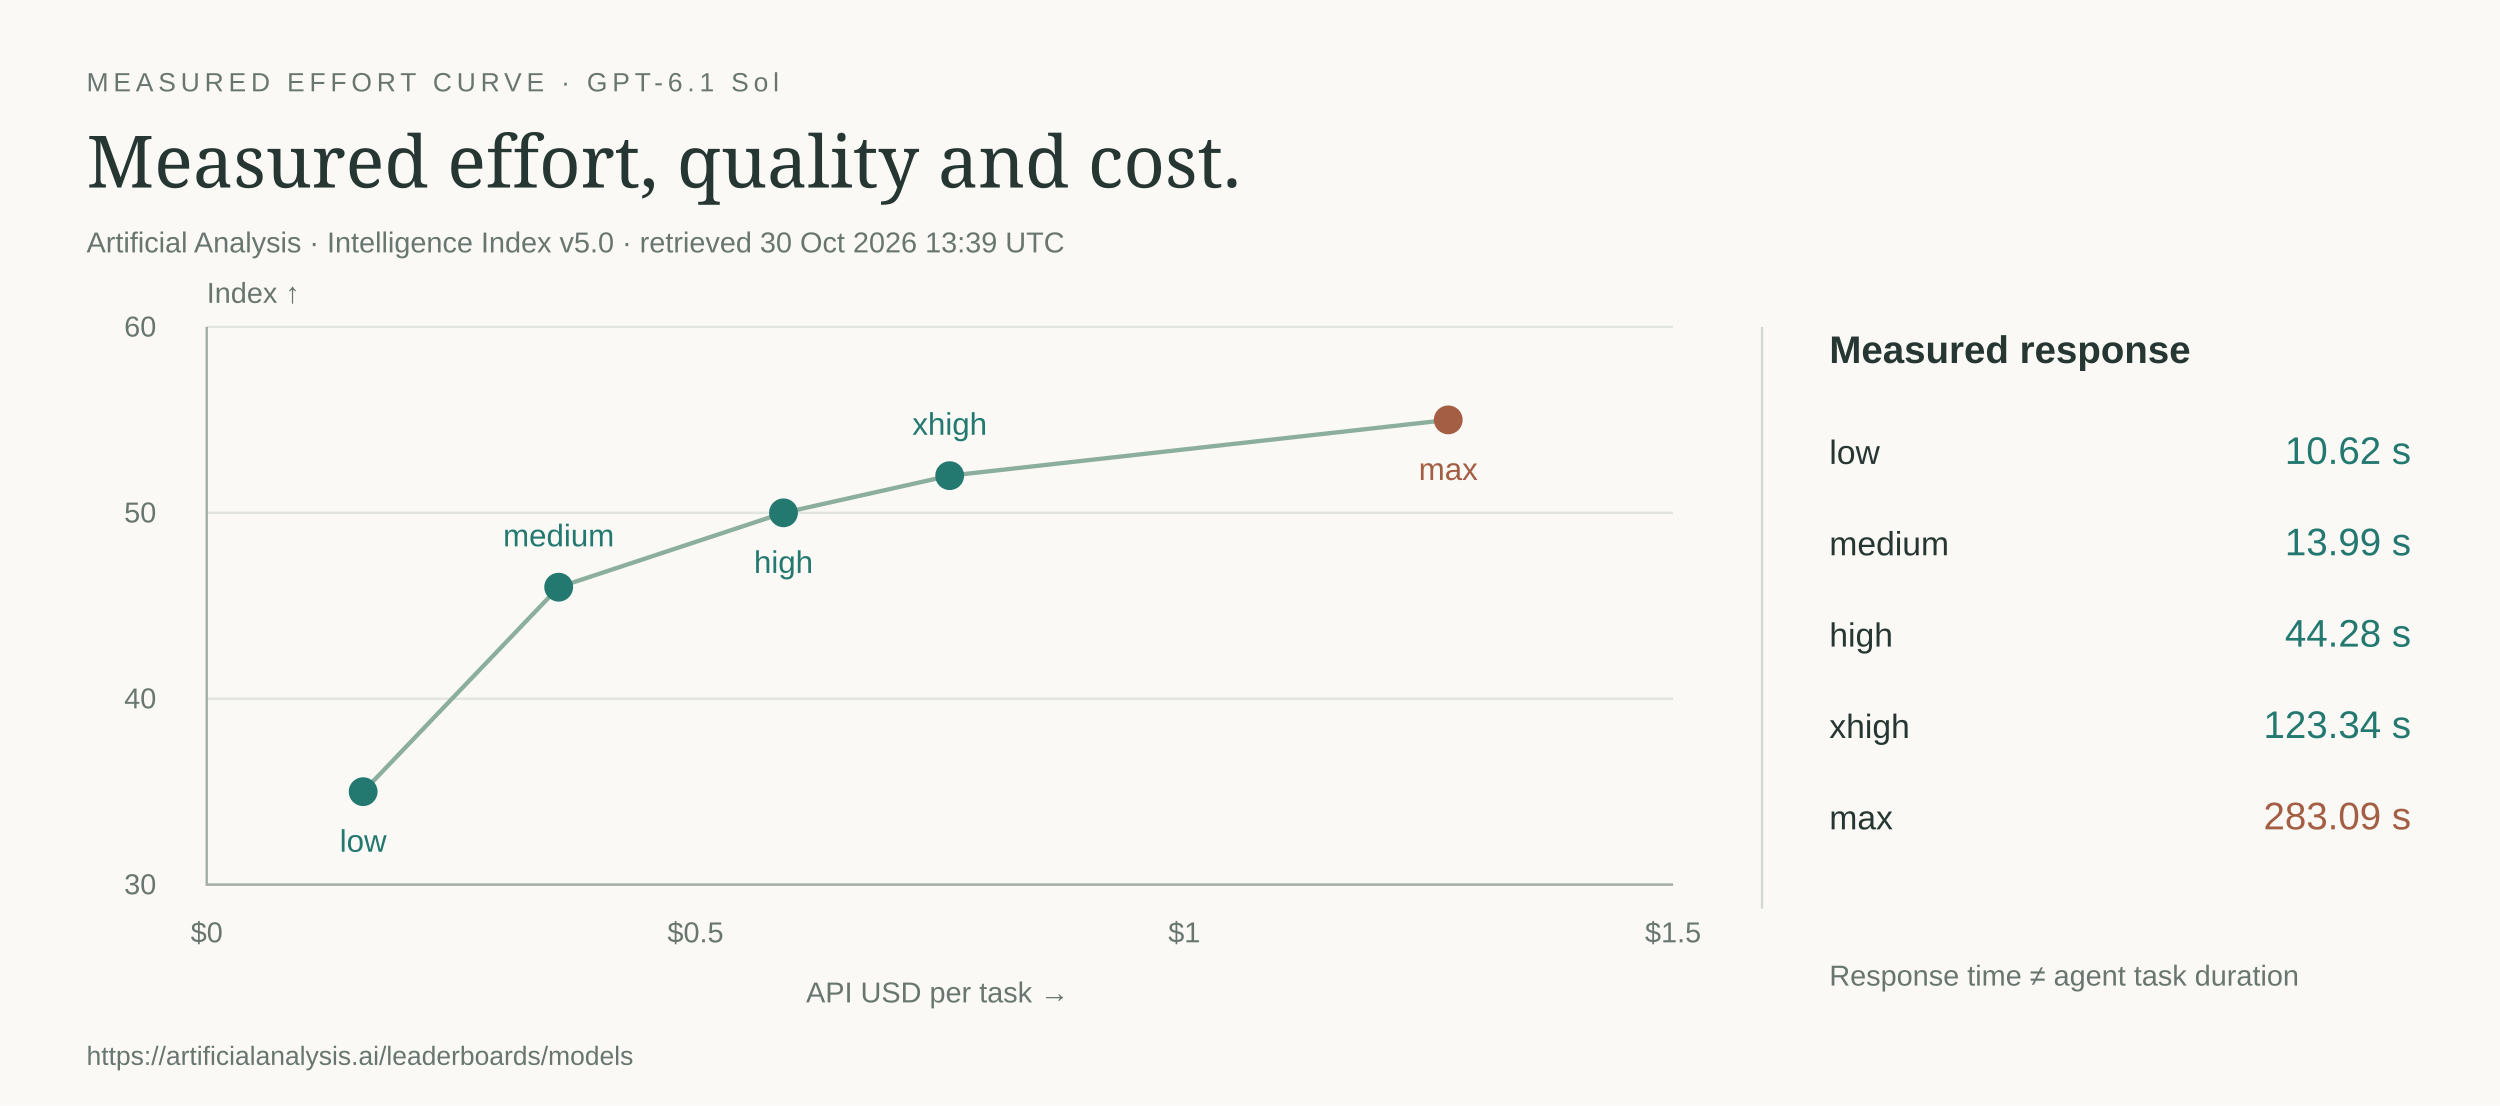
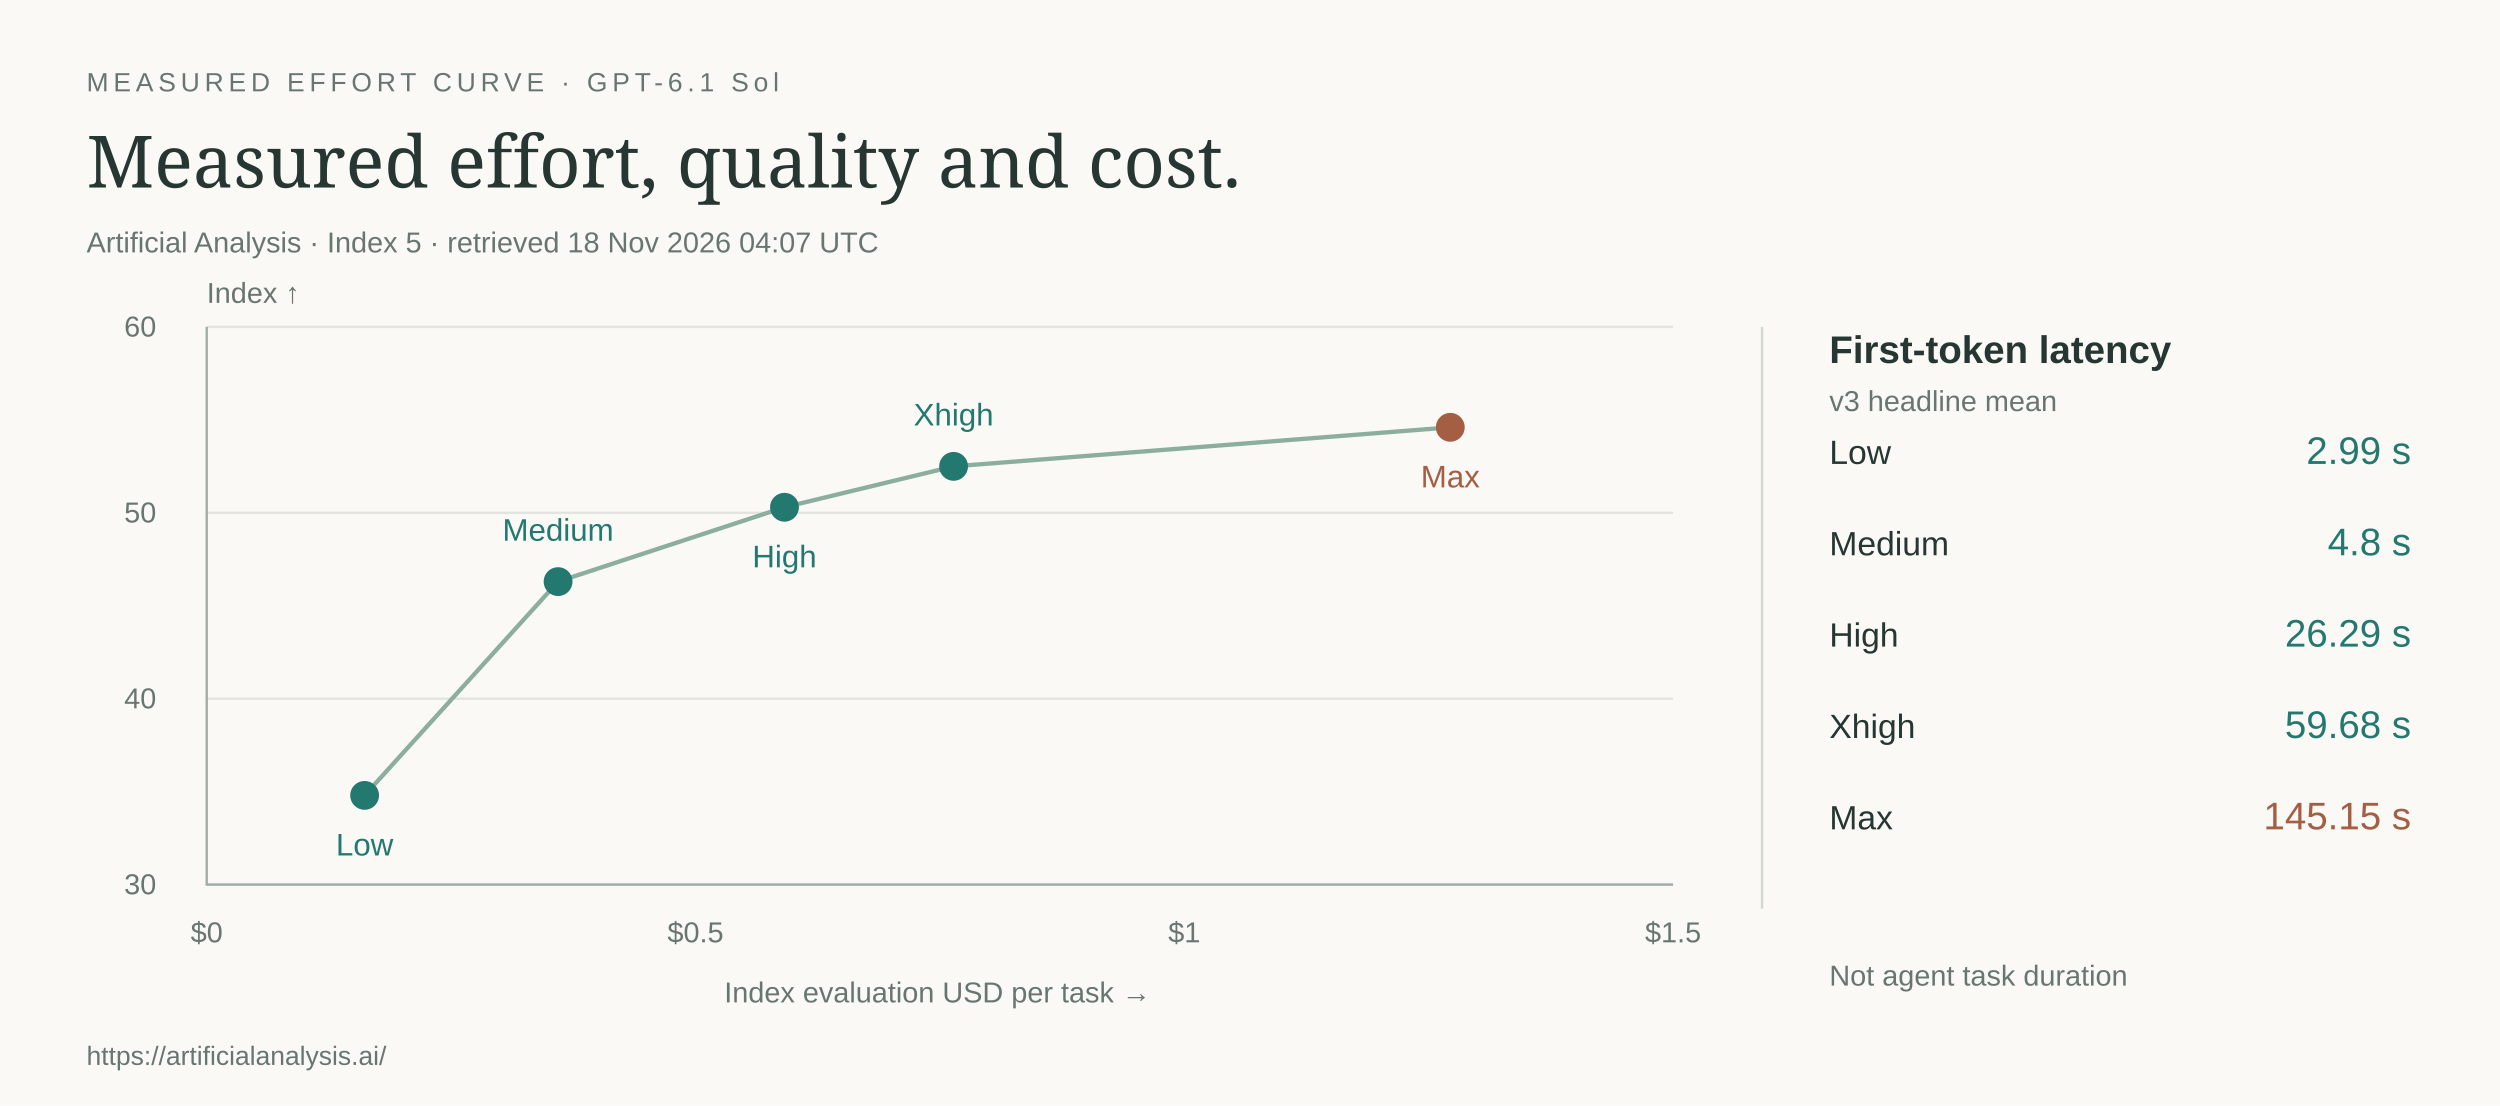
<svg xmlns="http://www.w3.org/2000/svg" width="1040" height="460" viewBox="0 0 1040 460" role="img" aria-labelledby="title desc">
  <rect width="1040" height="460" fill="#faf9f6" />
  <g font-family="Arial, Helvetica, sans-serif" fill="#263733">
    <text x="36" y="38" font-size="11" fill="#68766f" text-anchor="start" letter-spacing="2">MEASURED EFFORT CURVE · GPT-6.1 Sol</text>
    <text x="36" y="78" font-size="30" fill="#263733" text-anchor="start" font-family="Georgia, serif">Measured effort, quality and cost.</text>
-     <text x="36" y="105" font-size="12" fill="#68766f" text-anchor="start">Artificial Analysis · Intelligence Index v5.0 · retrieved 30 Oct 2026 13:39 UTC</text>
+     <text x="36" y="105" font-size="12" fill="#68766f" text-anchor="start">Artificial Analysis · Index 5 · retrieved 18 Nov 2026 04:07 UTC</text>
    <path d="M86 368H696" stroke="#e2e5df" />
    <text x="65" y="372" font-size="12" fill="#68766f" text-anchor="end">30</text>
    <path d="M86 290.667H696" stroke="#e2e5df" />
    <text x="65" y="294.667" font-size="12" fill="#68766f" text-anchor="end">40</text>
    <path d="M86 213.333H696" stroke="#e2e5df" />
    <text x="65" y="217.333" font-size="12" fill="#68766f" text-anchor="end">50</text>
    <path d="M86 136H696" stroke="#e2e5df" />
    <text x="65" y="140" font-size="12" fill="#68766f" text-anchor="end">60</text>
    <path d="M86 136V368H696" stroke="#a4ada7" fill="none" />
    <text x="86" y="126" font-size="12" fill="#68766f" text-anchor="start">Index ↑</text>
    <text x="86" y="392" font-size="12" fill="#68766f" text-anchor="middle">$0</text>
    <text x="289.333" y="392" font-size="12" fill="#68766f" text-anchor="middle">$0.5</text>
    <text x="492.667" y="392" font-size="12" fill="#68766f" text-anchor="middle">$1</text>
    <text x="696" y="392" font-size="12" fill="#68766f" text-anchor="middle">$1.5</text>
-     <text x="390" y="417" font-size="12" fill="#68766f" text-anchor="middle">API USD per task →</text>
-     <path d="M151.067 329.333L232.4 244.267L325.933 213.333L395.067 197.867L602.467 174.667" stroke="#8cae9c" stroke-width="1.8" fill="none" />
-     <text x="761" y="151" font-size="16" fill="#263733" text-anchor="start" font-weight="700">Measured response</text>
-     <circle cx="151.067" cy="329.333" r="6" fill="#23786f" />
-     <text x="151.067" y="354.333" font-size="13" fill="#23786f" text-anchor="middle">low</text>
-     <text x="761" y="193" font-size="14" fill="#263733" text-anchor="start">low</text>
-     <text x="1003" y="193" font-size="16" fill="#23786f" text-anchor="end">10.62 s</text>
-     <circle cx="232.4" cy="244.267" r="6" fill="#23786f" />
-     <text x="232.4" y="227.267" font-size="13" fill="#23786f" text-anchor="middle">medium</text>
-     <text x="761" y="231" font-size="14" fill="#263733" text-anchor="start">medium</text>
-     <text x="1003" y="231" font-size="16" fill="#23786f" text-anchor="end">13.99 s</text>
-     <circle cx="325.933" cy="213.333" r="6" fill="#23786f" />
-     <text x="325.933" y="238.333" font-size="13" fill="#23786f" text-anchor="middle">high</text>
-     <text x="761" y="269" font-size="14" fill="#263733" text-anchor="start">high</text>
-     <text x="1003" y="269" font-size="16" fill="#23786f" text-anchor="end">44.28 s</text>
-     <circle cx="395.067" cy="197.867" r="6" fill="#23786f" />
-     <text x="395.067" y="180.867" font-size="13" fill="#23786f" text-anchor="middle">xhigh</text>
-     <text x="761" y="307" font-size="14" fill="#263733" text-anchor="start">xhigh</text>
-     <text x="1003" y="307" font-size="16" fill="#23786f" text-anchor="end">123.34 s</text>
-     <circle cx="602.467" cy="174.667" r="6" fill="#a35e43" />
-     <text x="602.467" y="199.667" font-size="13" fill="#a35e43" text-anchor="middle">max</text>
-     <text x="761" y="345" font-size="14" fill="#263733" text-anchor="start">max</text>
-     <text x="1003" y="345" font-size="16" fill="#a35e43" text-anchor="end">283.09 s</text>
+     <text x="390" y="417" font-size="12" fill="#68766f" text-anchor="middle">Index evaluation USD per task →</text>
+     <path d="M151.677 330.88L232.156 241.947L326.34 211.013L396.693 194L603.321 177.76" stroke="#8cae9c" stroke-width="1.8" fill="none" />
+     <text x="761" y="151" font-size="16" fill="#263733" text-anchor="start" font-weight="700">First-token latency</text>
+     <text x="761" y="171" font-size="12" fill="#68766f" text-anchor="start">v3 headline mean</text>
+     <circle cx="151.677" cy="330.88" r="6" fill="#23786f" />
+     <text x="151.677" y="355.88" font-size="13" fill="#23786f" text-anchor="middle">Low</text>
+     <text x="761" y="193" font-size="14" fill="#263733" text-anchor="start">Low</text>
+     <text x="1003" y="193" font-size="16" fill="#23786f" text-anchor="end">2.99 s</text>
+     <circle cx="232.156" cy="241.947" r="6" fill="#23786f" />
+     <text x="232.156" y="224.947" font-size="13" fill="#23786f" text-anchor="middle">Medium</text>
+     <text x="761" y="231" font-size="14" fill="#263733" text-anchor="start">Medium</text>
+     <text x="1003" y="231" font-size="16" fill="#23786f" text-anchor="end">4.8 s</text>
+     <circle cx="326.34" cy="211.013" r="6" fill="#23786f" />
+     <text x="326.34" y="236.013" font-size="13" fill="#23786f" text-anchor="middle">High</text>
+     <text x="761" y="269" font-size="14" fill="#263733" text-anchor="start">High</text>
+     <text x="1003" y="269" font-size="16" fill="#23786f" text-anchor="end">26.29 s</text>
+     <circle cx="396.693" cy="194" r="6" fill="#23786f" />
+     <text x="396.693" y="177" font-size="13" fill="#23786f" text-anchor="middle">Xhigh</text>
+     <text x="761" y="307" font-size="14" fill="#263733" text-anchor="start">Xhigh</text>
+     <text x="1003" y="307" font-size="16" fill="#23786f" text-anchor="end">59.68 s</text>
+     <circle cx="603.321" cy="177.76" r="6" fill="#a35e43" />
+     <text x="603.321" y="202.76" font-size="13" fill="#a35e43" text-anchor="middle">Max</text>
+     <text x="761" y="345" font-size="14" fill="#263733" text-anchor="start">Max</text>
+     <text x="1003" y="345" font-size="16" fill="#a35e43" text-anchor="end">145.15 s</text>
    <path d="M733 136V378" stroke="#d3d8d1" />
-     <text x="761" y="410" font-size="12" fill="#68766f" text-anchor="start">Response time ≠ agent task duration</text>
-     <text x="36" y="443" font-size="11" fill="#68766f" text-anchor="start">https://artificialanalysis.ai/leaderboards/models</text>
+     <text x="761" y="410" font-size="12" fill="#68766f" text-anchor="start">Not agent task duration</text>
+     <text x="36" y="443" font-size="11" fill="#68766f" text-anchor="start">https://artificialanalysis.ai/</text>
  </g>
</svg>
